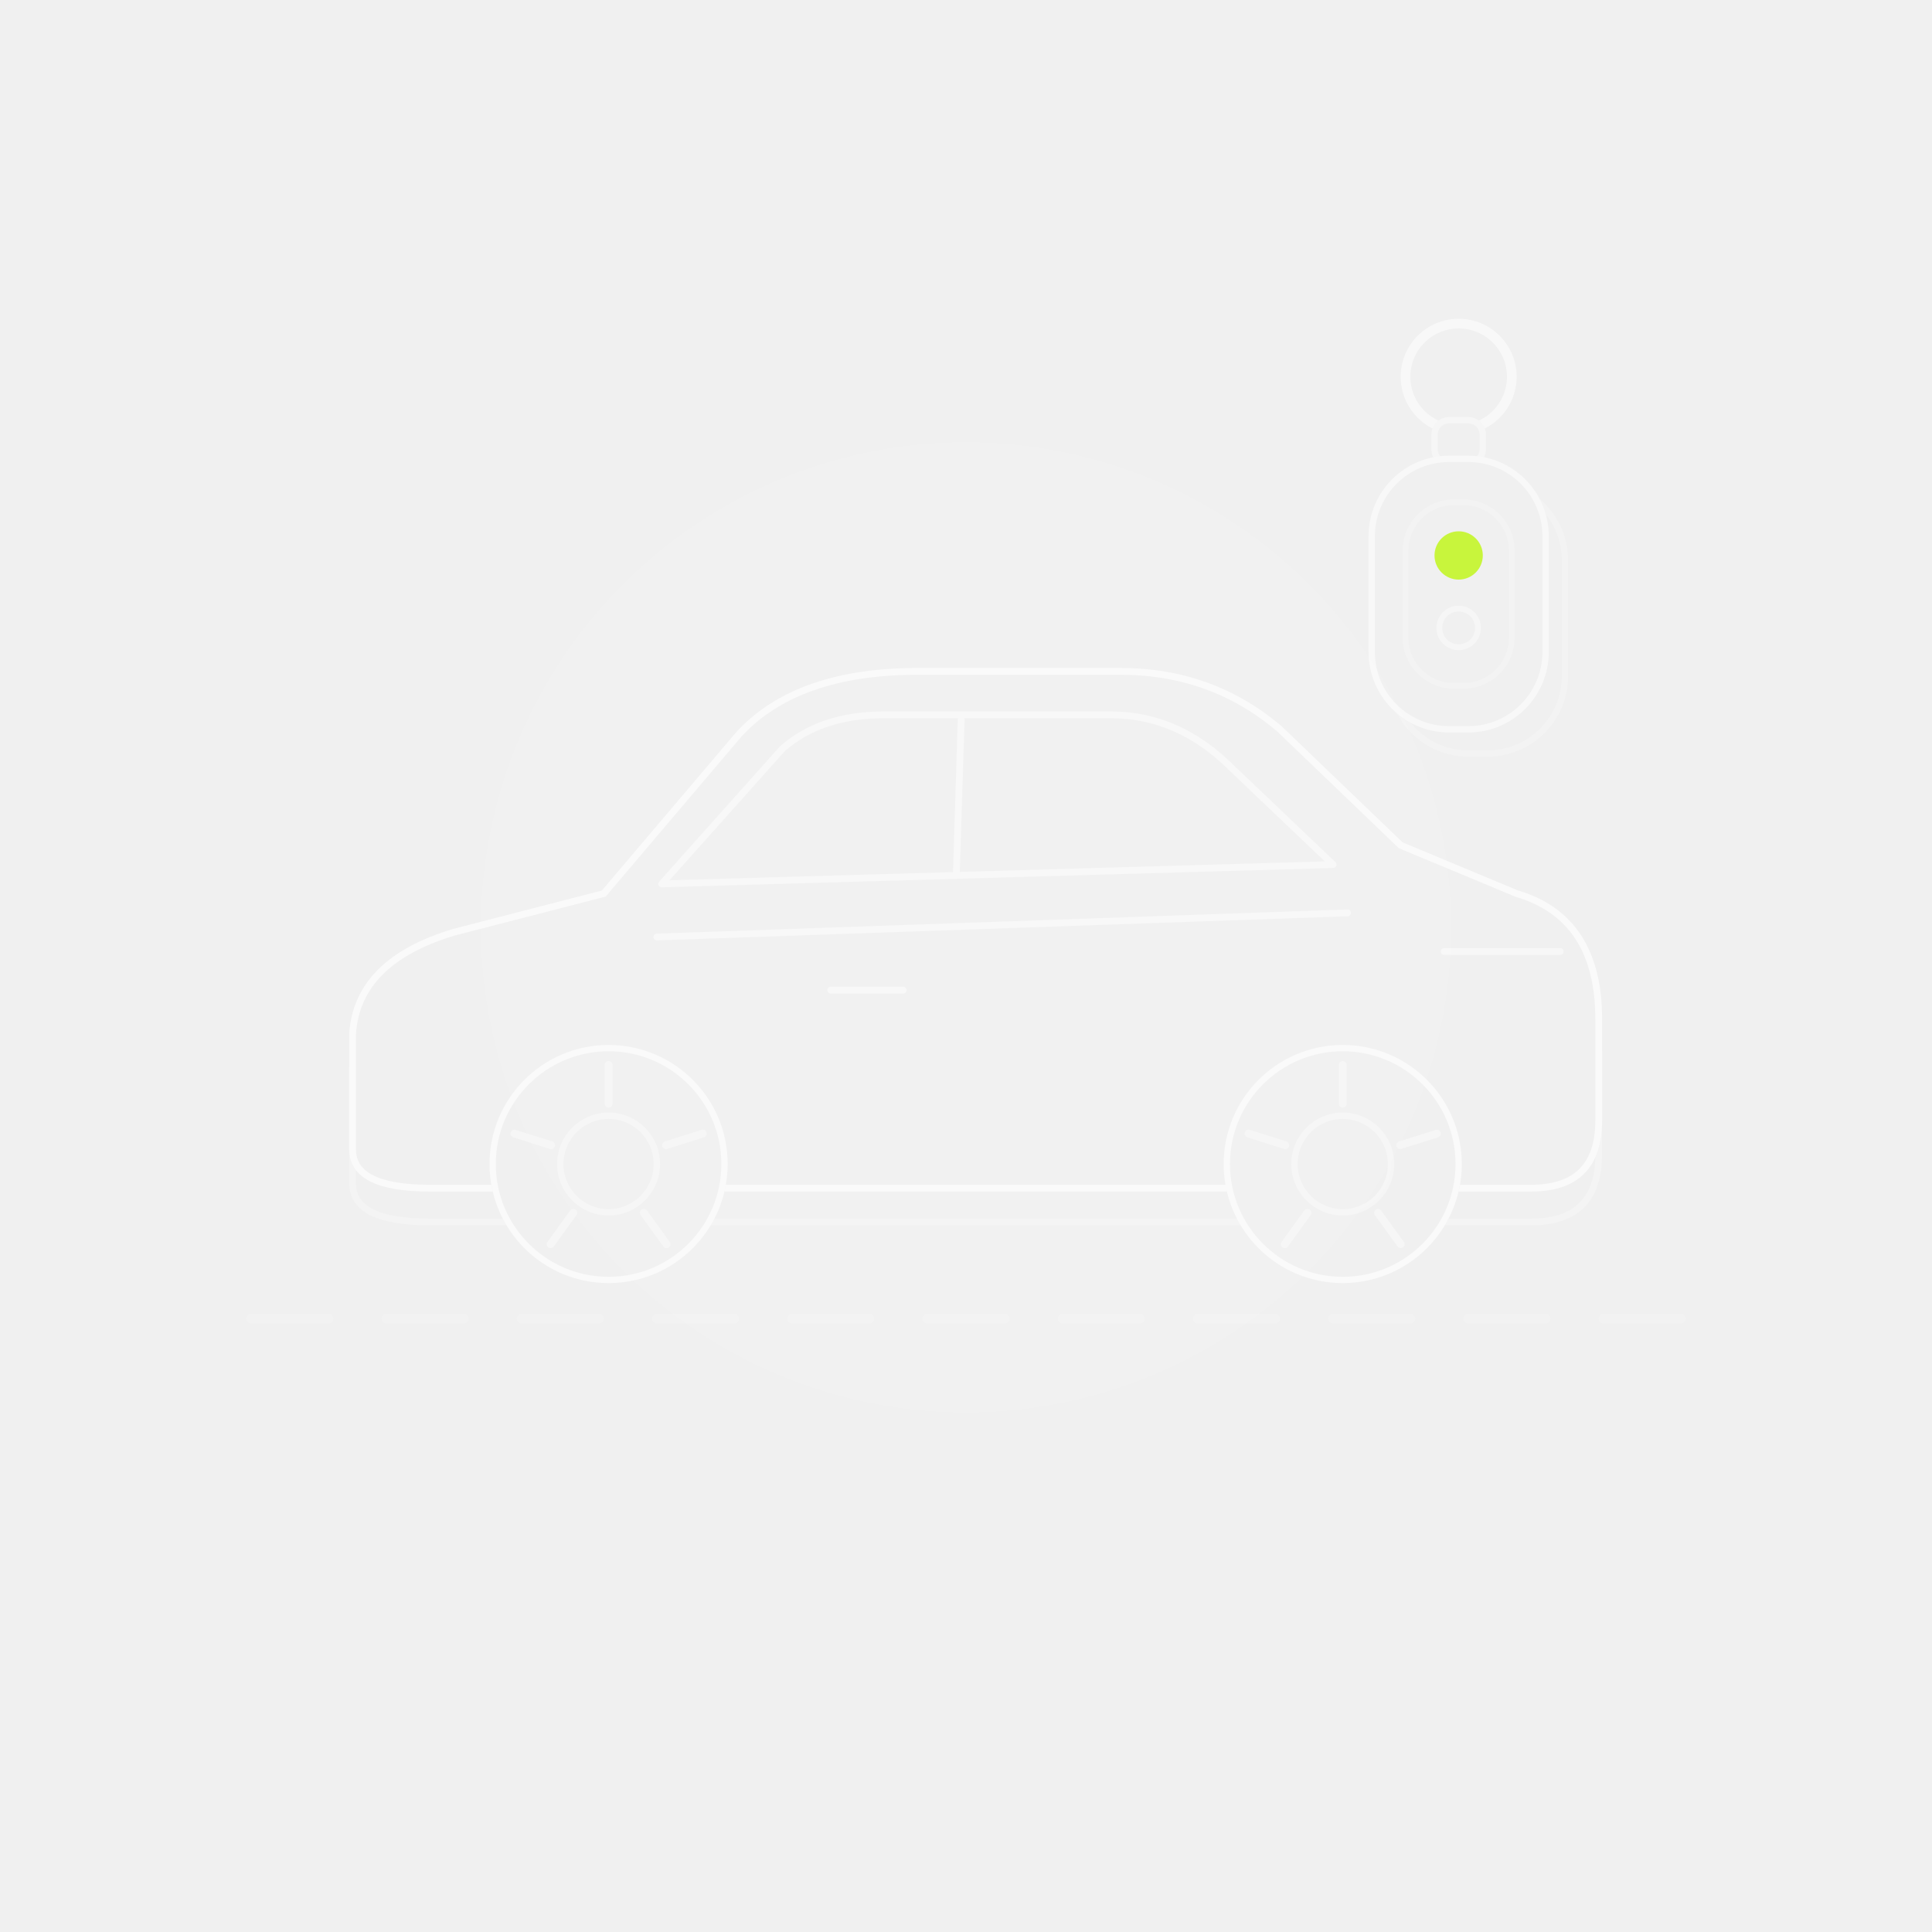
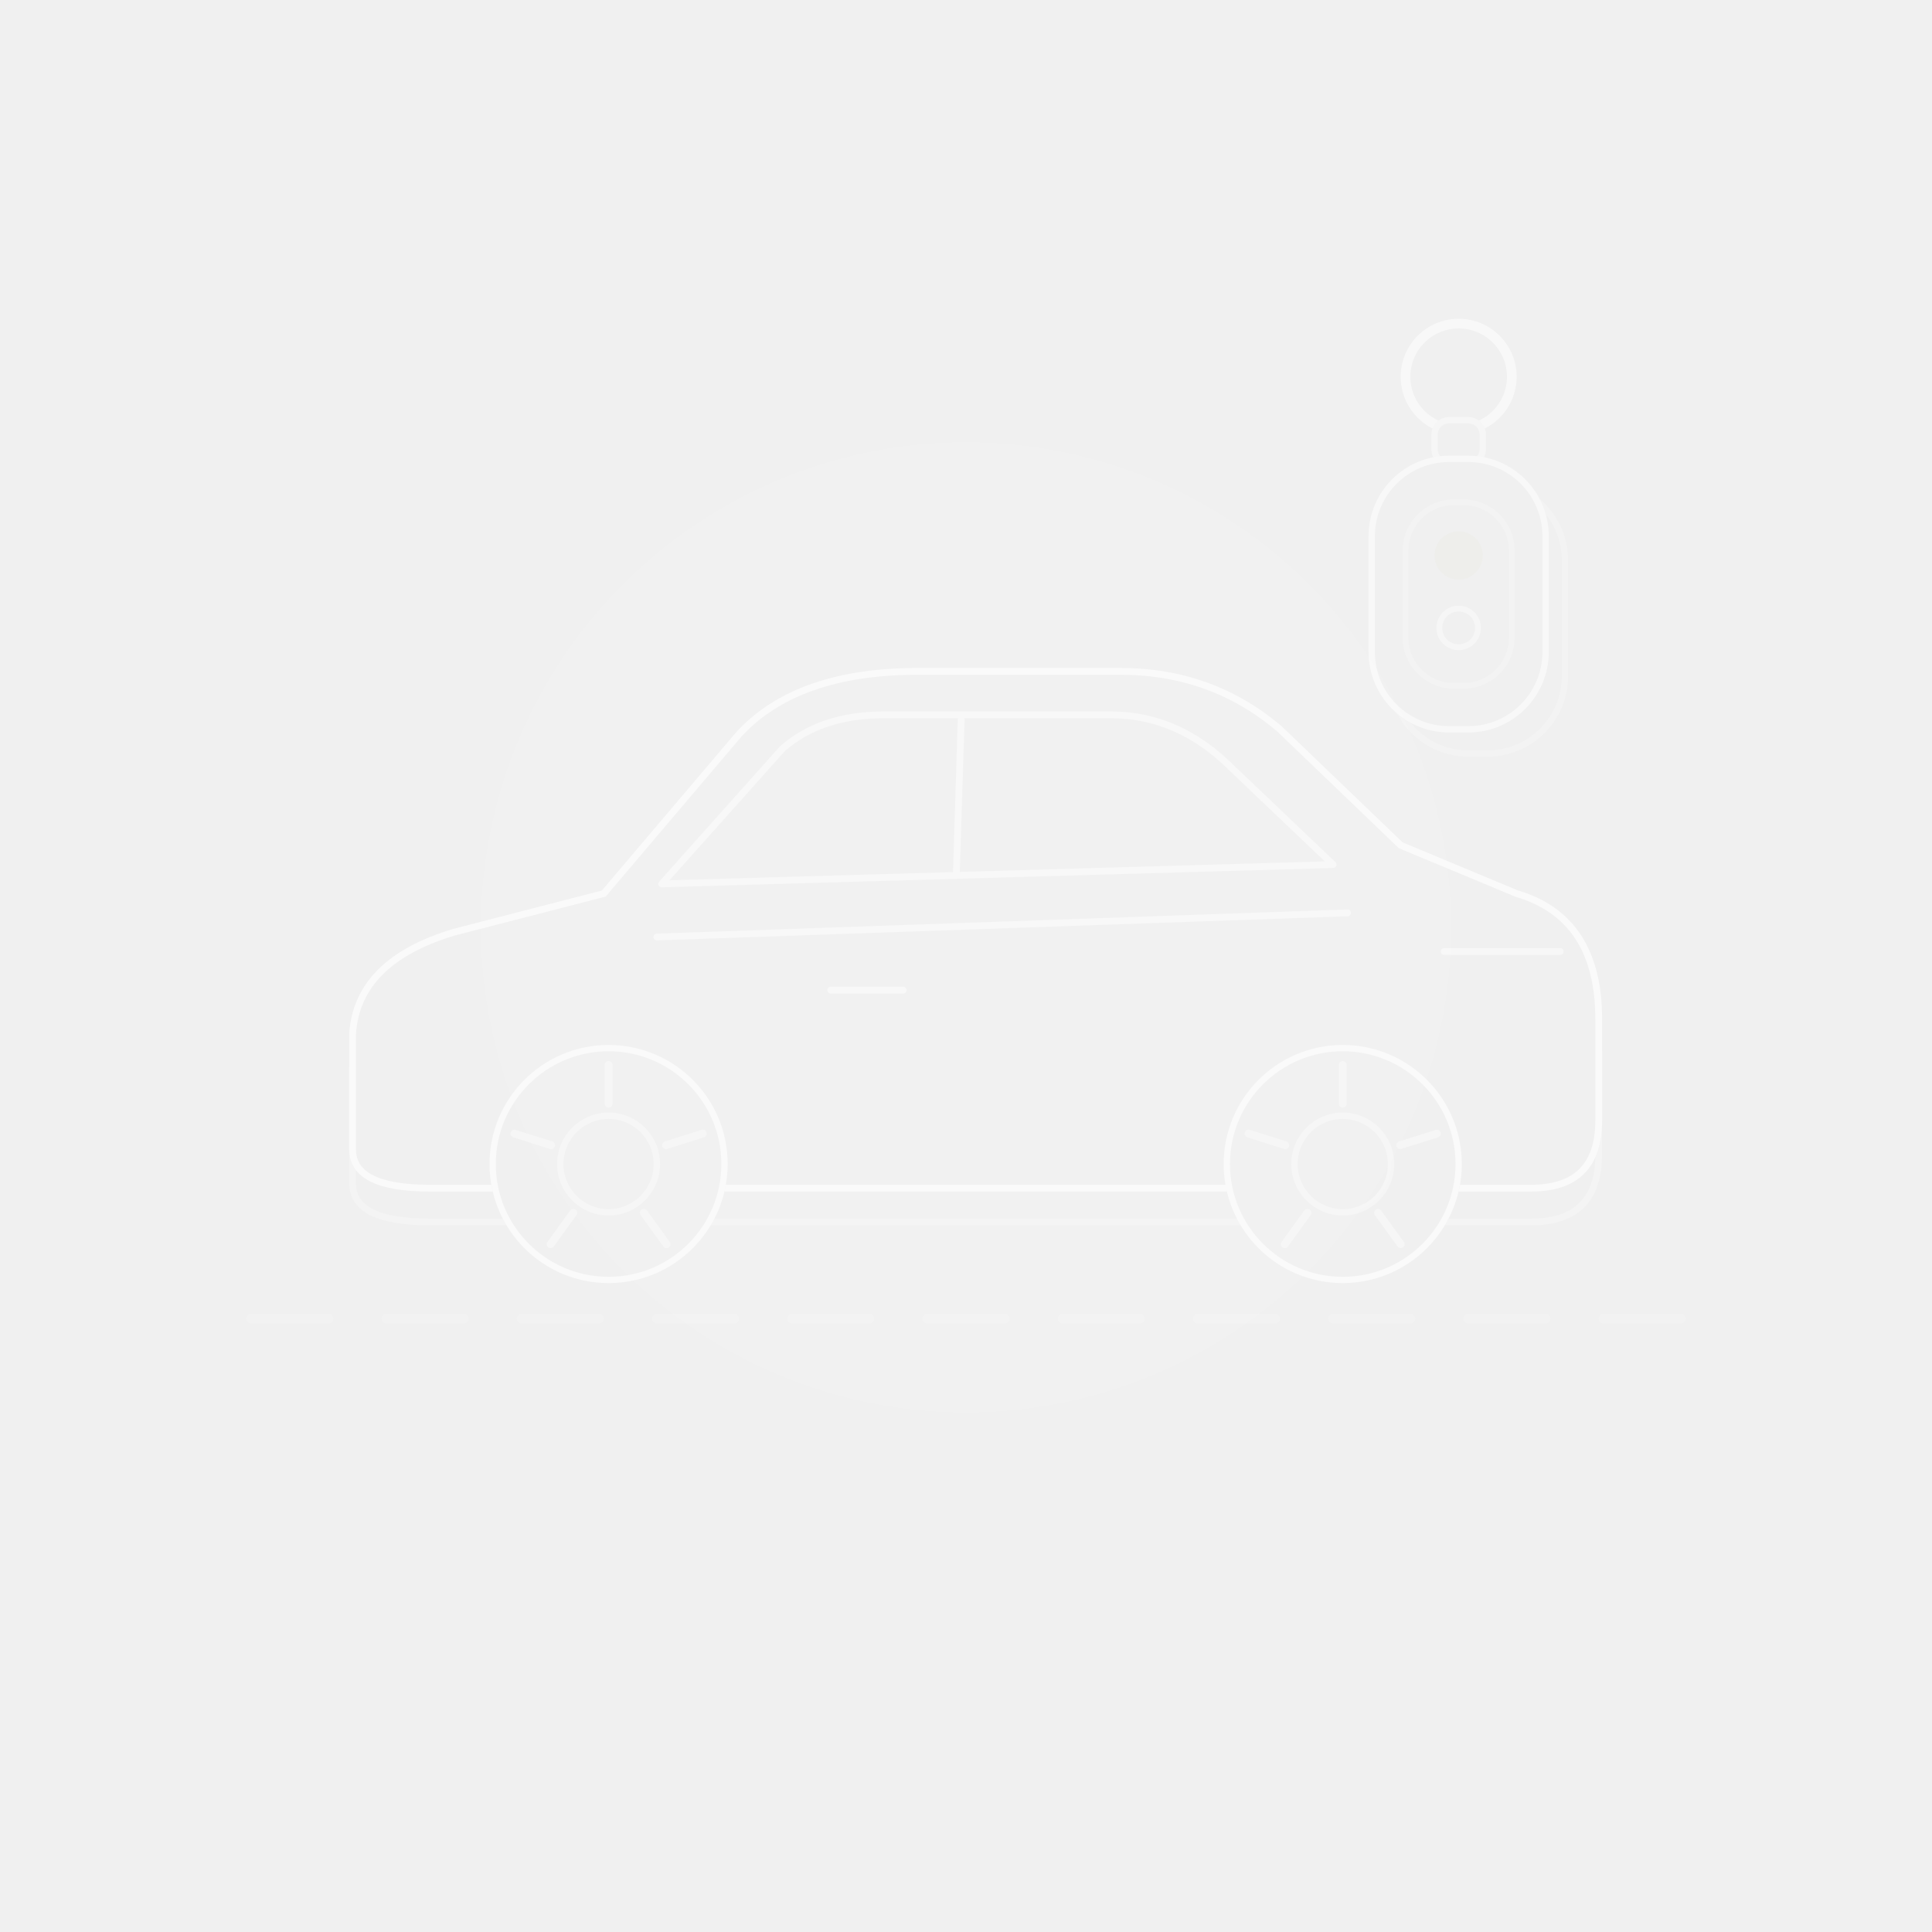
<svg xmlns="http://www.w3.org/2000/svg" viewBox="0 0 400 400" stroke-linejoin="round" stroke-linecap="round">
  <defs>
    <linearGradient id="face" x2="0.78" y2="1">
      <stop stop-color="#303032" />
      <stop offset=".52" stop-color="#151516" />
      <stop offset="1" stop-color="#0A0A0B" />
    </linearGradient>
    <linearGradient id="edge" x2=".52" y2="1">
      <stop stop-color="#202022" />
      <stop offset="1" stop-color="#0A0A0B" />
    </linearGradient>
    <radialGradient id="glow">
      <stop stop-color="#fff" stop-opacity=".075" />
      <stop offset="1" stop-color="#fff" stop-opacity="0" />
    </radialGradient>
    <radialGradient id="shadow">
      <stop stop-color="#000" stop-opacity=".87" />
      <stop offset="1" stop-color="#000" stop-opacity="0" />
    </radialGradient>
    <mask id="oc1" maskUnits="userSpaceOnUse" x="-100" y="-100" width="600" height="600">
      <rect x="-100" y="-100" width="600" height="600" fill="#fff" />
      <g class="bob">
        <path d="M73 238V214Q74 199 94 193L125 185L153 152Q165 139 190 139H232Q251 139 265 151L290 175L314 185Q331 190 331 211V232Q331 246 317 246H89Q73 246 73 238Z" fill="#000" stroke="#000" stroke-width="1.4" />
      </g>
    </mask>
    <mask id="oc2" maskUnits="userSpaceOnUse" x="-100" y="-100" width="600" height="600">
      <rect x="-100" y="-100" width="600" height="600" fill="#fff" />
      <circle cx="126" cy="241" r="24" fill="#000" stroke="#000" stroke-width="1.3" />
    </mask>
    <mask id="oc3" maskUnits="userSpaceOnUse" x="-100" y="-100" width="600" height="600">
      <rect x="-100" y="-100" width="600" height="600" fill="#fff" />
      <circle cx="126" cy="241" r="10" fill="#000" stroke="#000" stroke-width="1.3" />
    </mask>
    <mask id="oc4" maskUnits="userSpaceOnUse" x="-100" y="-100" width="600" height="600">
      <rect x="-100" y="-100" width="600" height="600" fill="#fff" />
      <circle cx="278" cy="241" r="24" fill="#000" stroke="#000" stroke-width="1.3" />
    </mask>
    <mask id="oc5" maskUnits="userSpaceOnUse" x="-100" y="-100" width="600" height="600">
      <rect x="-100" y="-100" width="600" height="600" fill="#fff" />
      <circle cx="278" cy="241" r="10" fill="#000" stroke="#000" stroke-width="1.3" />
    </mask>
    <mask id="oc6" maskUnits="userSpaceOnUse" x="-100" y="-100" width="600" height="600">
      <rect x="-100" y="-100" width="600" height="600" fill="#fff" />
      <g class="swing">
        <rect x="297" y="87" width="10" height="9" rx="3" fill="#000" stroke="#000" stroke-width="1.3" />
      </g>
    </mask>
    <mask id="oc7" maskUnits="userSpaceOnUse" x="-100" y="-100" width="600" height="600">
      <rect x="-100" y="-100" width="600" height="600" fill="#fff" />
      <g class="swing">
        <rect x="284" y="95" width="36" height="56" rx="16" fill="#000" stroke="#000" stroke-width="1.3" />
      </g>
    </mask>
    <mask id="oc8" maskUnits="userSpaceOnUse" x="-100" y="-100" width="600" height="600">
      <rect x="-100" y="-100" width="600" height="600" fill="#fff" />
      <g class="swing">
        <rect x="291" y="104" width="22" height="38" rx="10" fill="#000" stroke="#000" stroke-width="1.2" />
      </g>
    </mask>
  </defs>
  <style>
@keyframes f{0%,100%{transform:translateY(0)}50%{transform:translateY(-7px)}}
@keyframes sh{0%,100%{transform:scale(1);opacity:1}50%{transform:scale(.9);opacity:.75}}
@keyframes pulse{0%,100%{transform:scale(1)}50%{transform:scale(1.14)}}
@keyframes blink{50%{opacity:0}}
@keyframes spin{to{transform:rotate(360deg)}}
@keyframes dash{to{stroke-dashoffset:-28}}
@keyframes draw{0%{stroke-dashoffset:1}30%,80%{stroke-dashoffset:0}100%{stroke-dashoffset:-1}}
.f{animation:f 6s ease-in-out infinite}
.f2{animation:f 6s ease-in-out -3s infinite}
.sh{transform-box:fill-box;transform-origin:center;animation:sh 6s ease-in-out infinite}
.pulse{transform-box:fill-box;transform-origin:center;animation:pulse 2.6s ease-in-out infinite}
.swing{transform-origin:302px 67px;animation:swing 3.6s ease-in-out infinite}@keyframes swing{0%,100%{transform:rotate(-8deg)}50%{transform:rotate(8deg)}}.wheel{animation:spin 1.6s linear infinite}.bob{animation:bob 1.6s ease-in-out infinite}@keyframes bob{50%{transform:translateY(-1.5px)}}.road{animation:road .8s linear infinite}@keyframes road{to{stroke-dashoffset:28}}@media (prefers-reduced-motion:reduce){*{animation:none!important}.rm-hide{display:none}}</style>
  <circle cx="200" cy="192" r="179" fill="url(#glow)" />
  <g mask="url(#oc8)">
    <g mask="url(#oc7)">
      <g mask="url(#oc6)">
        <g mask="url(#oc5)">
          <g mask="url(#oc4)">
            <g mask="url(#oc3)">
              <g mask="url(#oc2)">
                <g mask="url(#oc1)">
                  <path class="road" d="M52 273H348" fill="none" stroke="#ffffff" stroke-opacity="0.16" stroke-width="2" stroke-dasharray="16 12" />
                  <g class="bob">
                    <g transform="translate(0 7)">
                      <path d="M73 238V214Q74 199 94 193L125 185L153 152Q165 139 190 139H232Q251 139 265 151L290 175L314 185Q331 190 331 211V232Q331 246 317 246H89Q73 246 73 238Z" fill="none" stroke="#ffffff" stroke-opacity="0.24" stroke-width="1.4" />
                    </g>
                  </g>
                </g>
                <g class="bob">
                  <path d="M73 238V214Q74 199 94 193L125 185L153 152Q165 139 190 139H232Q251 139 265 151L290 175L314 185Q331 190 331 211V232Q331 246 317 246H89Q73 246 73 238Z" fill="#ffffff" fill-opacity="0.03" stroke="#ffffff" stroke-opacity="0.66" stroke-width="1.4" />
                </g>
                <g class="bob">
                  <path d="M137 183l25-28q8-7 21-7h47q14 0 25 11l21 20zM199 149l-1 32m-62 13 143-5m-107 16h15m112-8h24" fill="none" stroke="#ffffff" stroke-opacity="0.48" stroke-width="1.4" />
                </g>
              </g>
              <circle cx="126" cy="241" r="24" fill="#ffffff" fill-opacity="0.02" stroke="#ffffff" stroke-opacity="0.64" stroke-width="1.3" />
            </g>
            <circle cx="126" cy="241" r="10" fill="#ffffff" fill-opacity="0.03" stroke="#ffffff" stroke-opacity="0.36" stroke-width="1.3" />
            <g class="wheel" style="transform-origin:126px 241px">
              <path d="M126.0 228.5L126.0 220.5M137.9 237.1L145.5 234.7M133.3 251.1L138.0 257.6M118.7 251.1L114.0 257.6M114.1 237.1L106.5 234.7" fill="none" stroke="#ffffff" stroke-opacity="0.38" stroke-width="1.6" />
            </g>
          </g>
          <circle cx="278" cy="241" r="24" fill="#ffffff" fill-opacity="0.02" stroke="#ffffff" stroke-opacity="0.64" stroke-width="1.3" />
        </g>
        <circle cx="278" cy="241" r="10" fill="#ffffff" fill-opacity="0.03" stroke="#ffffff" stroke-opacity="0.36" stroke-width="1.3" />
        <g class="wheel" style="transform-origin:278px 241px">
          <path d="M278.0 228.5L278.0 220.5M289.9 237.1L297.5 234.7M285.3 251.1L290.0 257.6M270.7 251.1L266.0 257.6M266.1 237.1L258.5 234.7" fill="none" stroke="#ffffff" stroke-opacity="0.38" stroke-width="1.6" />
        </g>
        <g class="swing">
          <circle cx="302" cy="78" r="11" fill="none" stroke="#ffffff" stroke-opacity="0.55" stroke-width="2" />
        </g>
      </g>
      <g class="swing">
        <rect x="297" y="87" width="10" height="9" rx="3" fill="#ffffff" fill-opacity="0.03" stroke="#ffffff" stroke-opacity="0.4" stroke-width="1.3" />
      </g>
      <g class="swing">
        <g transform="translate(4 5)">
          <rect x="284" y="95" width="36" height="56" rx="16" fill="none" stroke="#ffffff" stroke-opacity="0.2" stroke-width="1.3" />
        </g>
      </g>
    </g>
    <g class="swing">
      <rect x="284" y="95" width="36" height="56" rx="16" fill="#ffffff" fill-opacity="0.03" stroke="#ffffff" stroke-opacity="0.55" stroke-width="1.3" />
    </g>
  </g>
  <g class="swing">
    <rect x="291" y="104" width="22" height="38" rx="10" fill="#ffffff" fill-opacity="0.02" stroke="#ffffff" stroke-opacity="0.18" stroke-width="1.2" />
  </g>
  <g class="swing">
-     <circle cx="302" cy="115" r="5" fill="#C8F53C" />
+     <circle cx="302" cy="115" r="5" fill="#EEEEEB" />
  </g>
  <g class="swing">
    <circle cx="302" cy="130" r="4" fill="none" stroke="#ffffff" stroke-opacity="0.4" stroke-width="1.2" />
  </g>
</svg>
